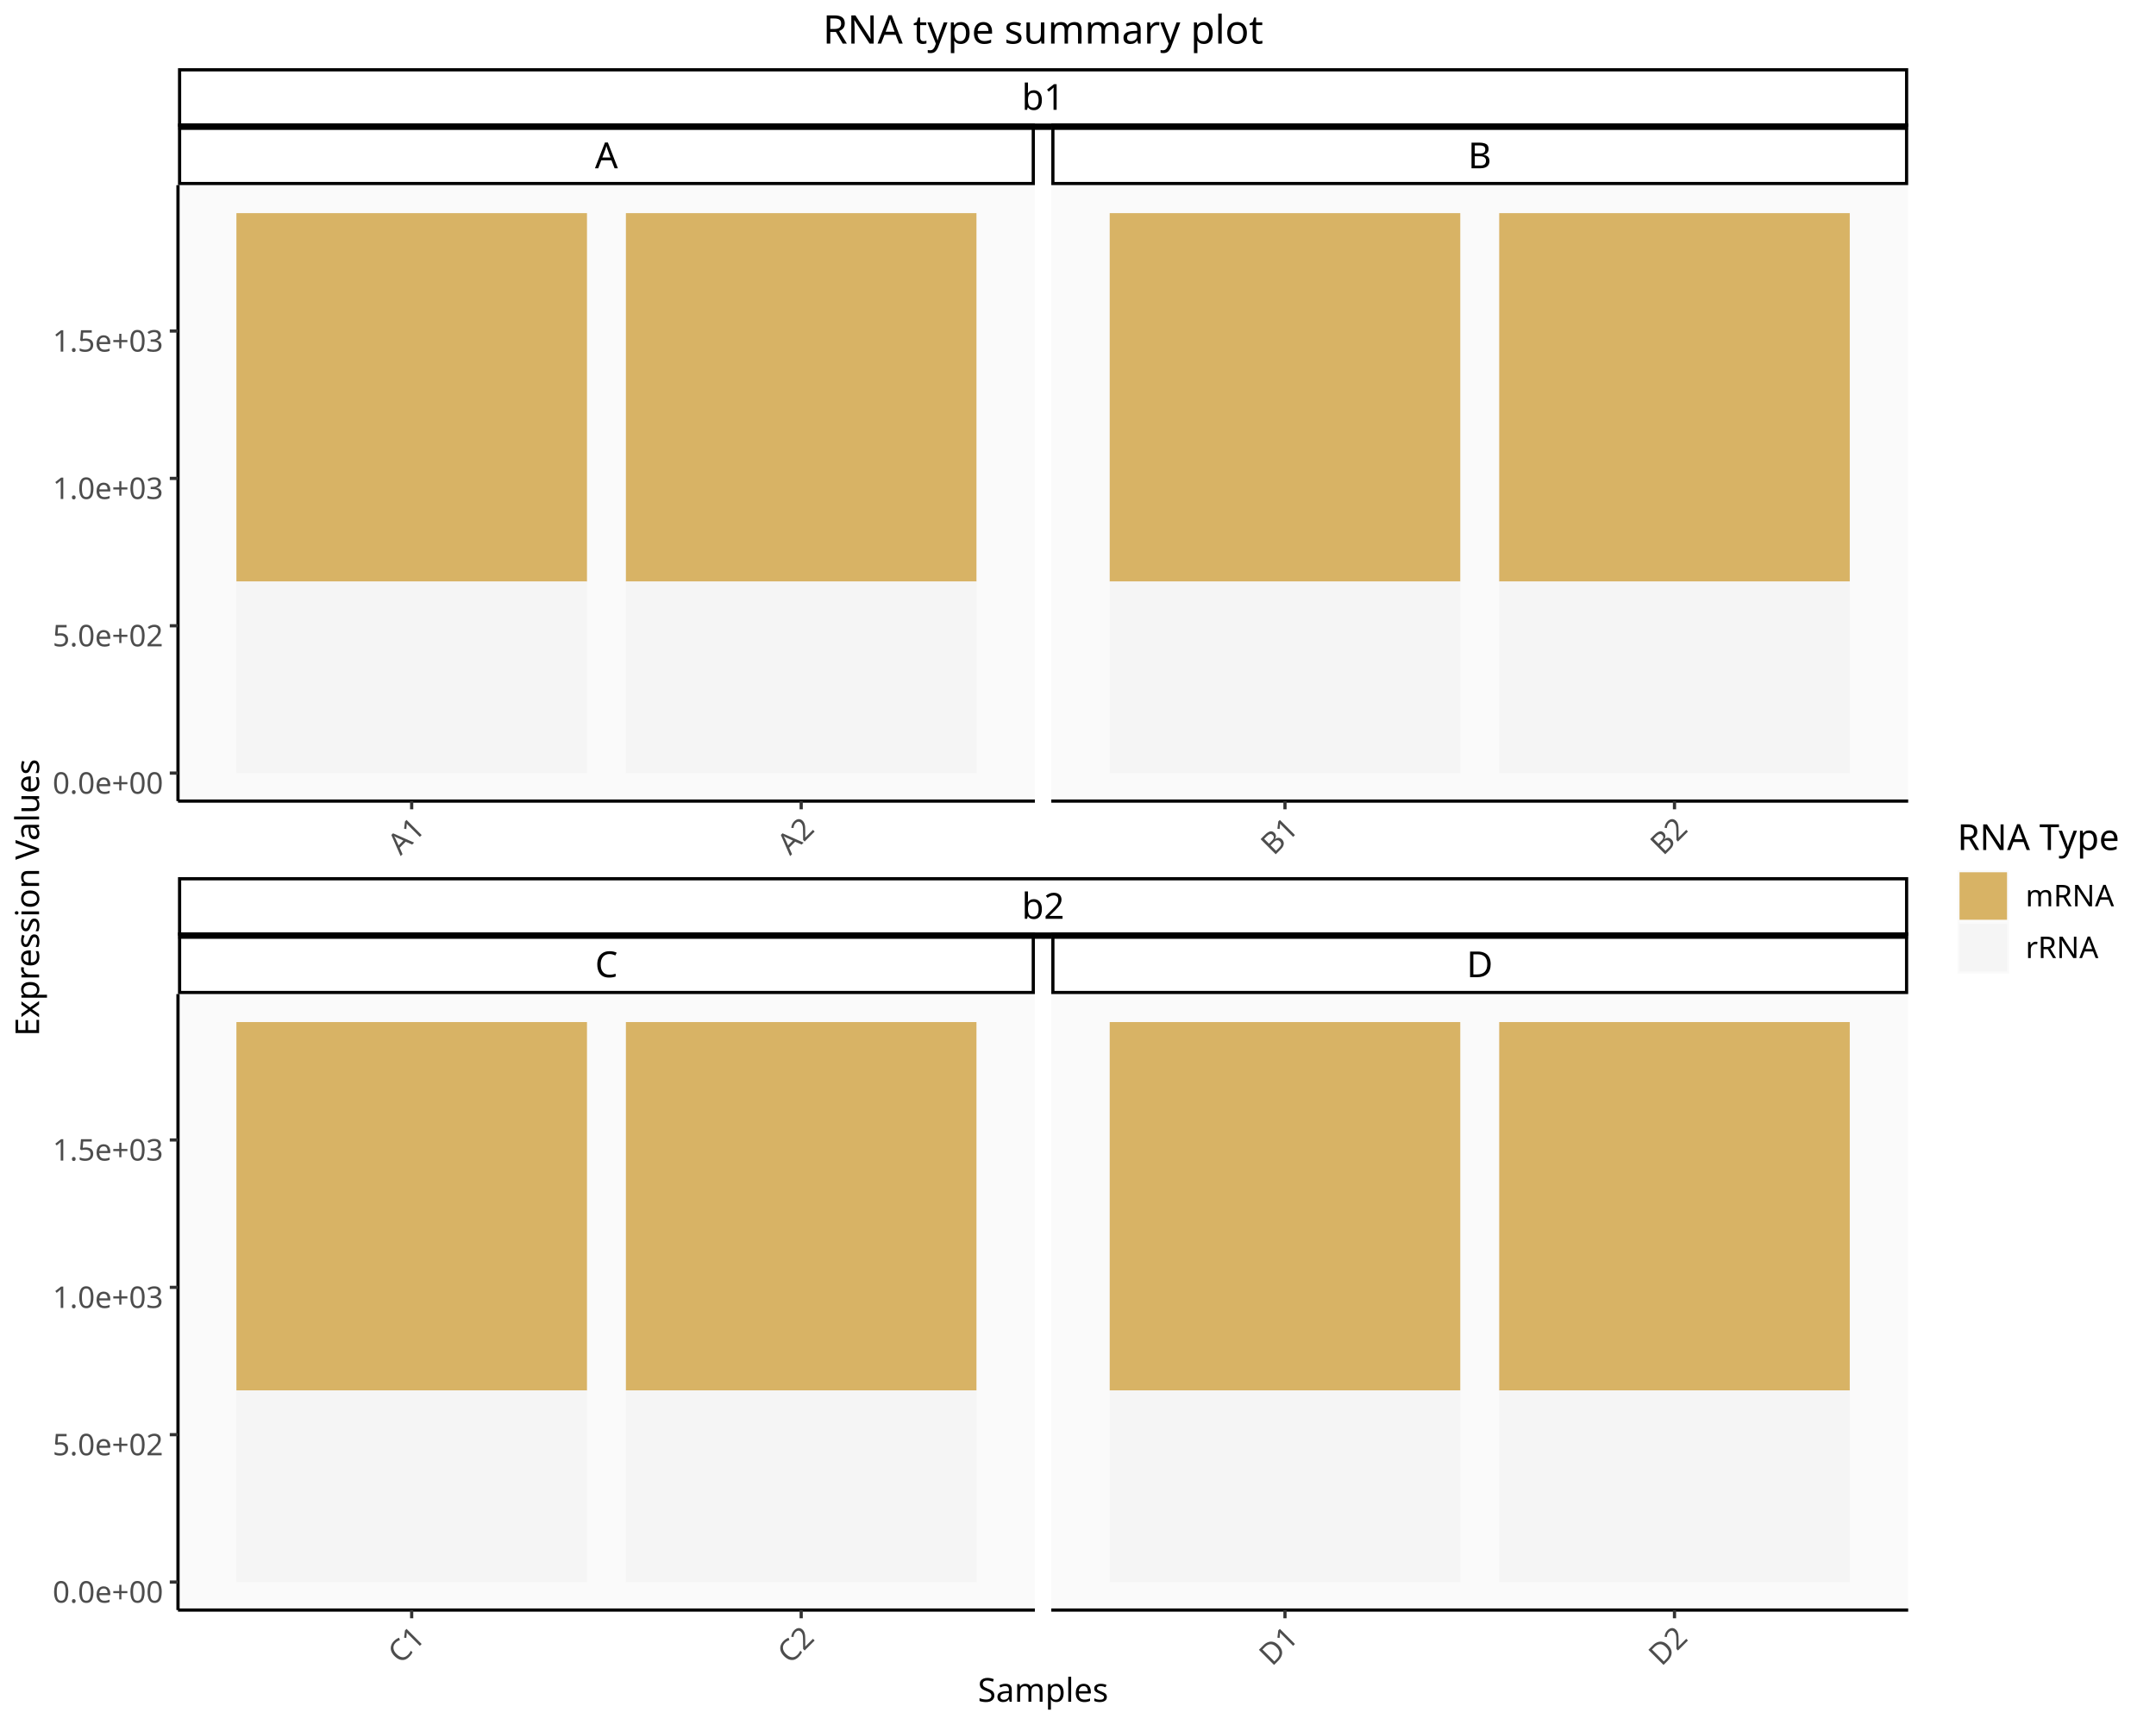
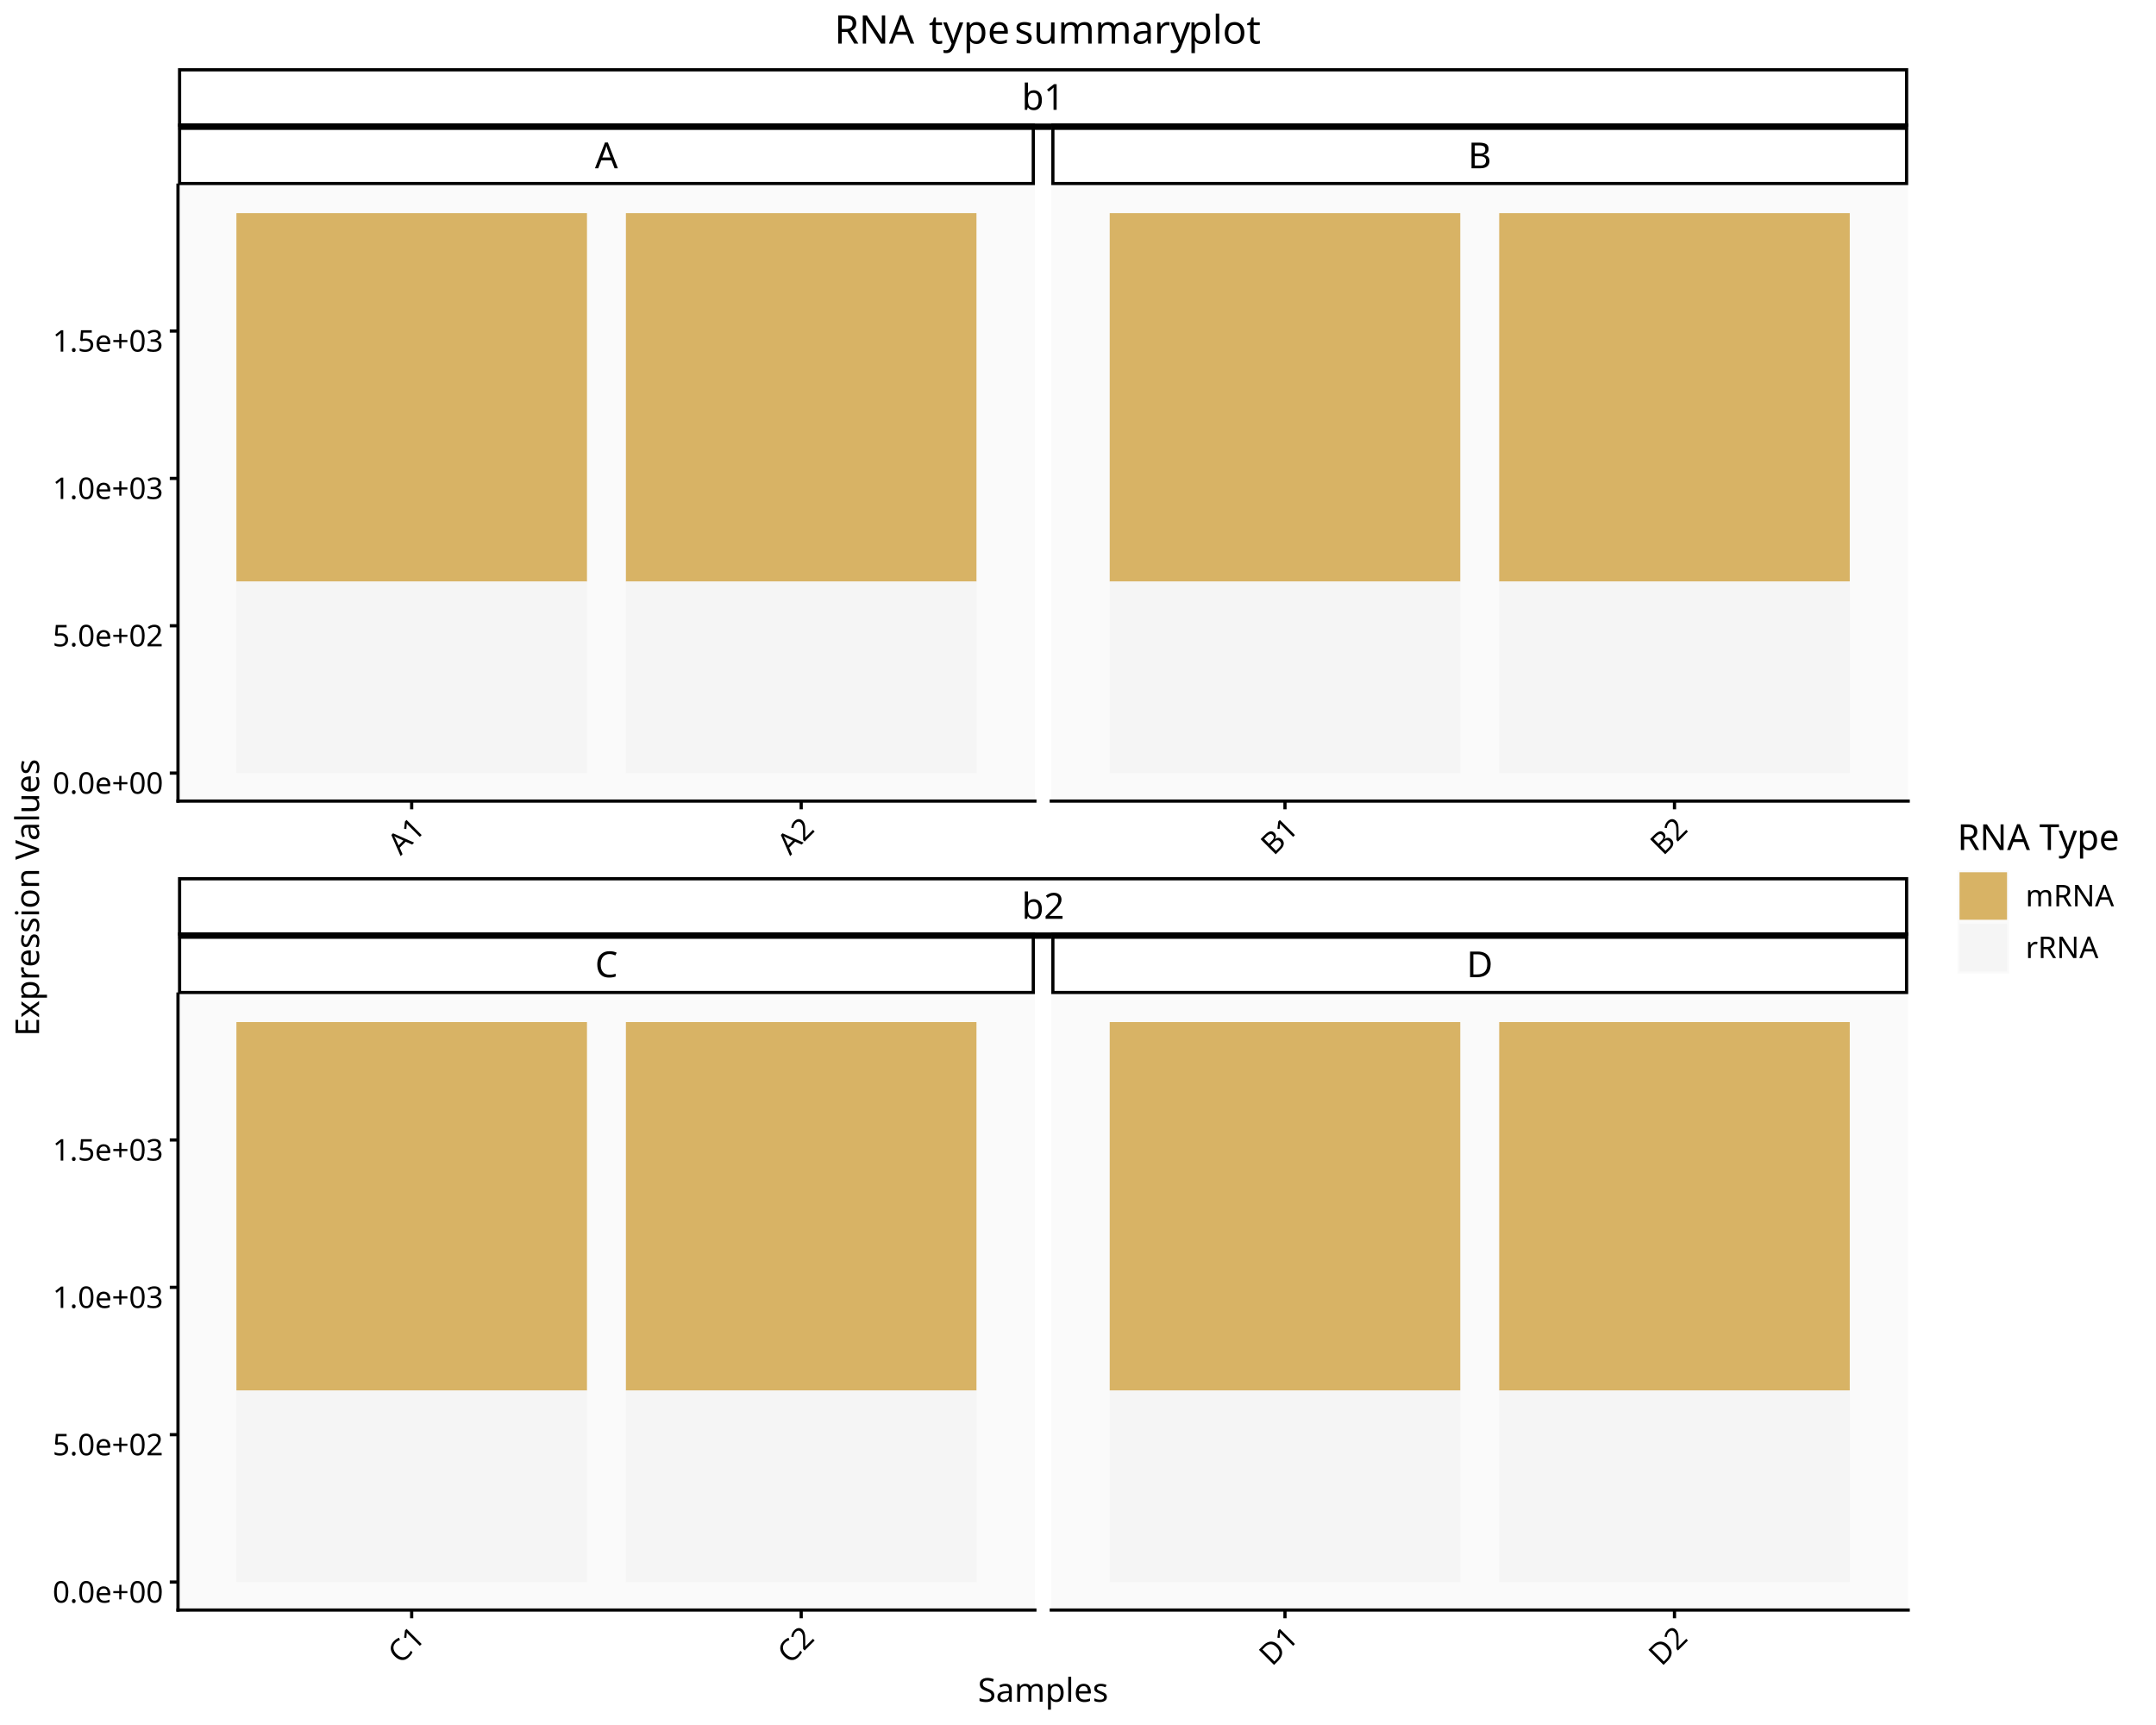
<svg xmlns="http://www.w3.org/2000/svg" class="svglite" data-engine-version="2.0" width="720.00pt" height="576.00pt" viewBox="0 0 720.00 576.00">
  <defs>
    <style type="text/css">
    .svglite line, .svglite polyline, .svglite polygon, .svglite path, .svglite rect, .svglite circle {
      fill: none;
      stroke: #000000;
      stroke-linecap: round;
      stroke-linejoin: round;
      stroke-miterlimit: 10.00;
    }
  </style>
  </defs>
  <rect width="100%" height="100%" style="stroke: none; fill: #FFFFFF;" />
  <defs>
    <clipPath id="cpMC4wMHw3MjAuMDB8MC4wMHw1NzYuMDA=">
      <rect x="0.00" y="0.00" width="720.00" height="576.00" />
    </clipPath>
  </defs>
  <g clip-path="url(#cpMC4wMHw3MjAuMDB8MC4wMHw1NzYuMDA=)">
    <rect x="-0" y="0.00" width="720.00" height="576.00" style="stroke-width: 1.07; stroke: #FFFFFF; fill: #FFFFFF;" />
  </g>
  <defs>
    <clipPath id="cpNTkuNDR8MzQ1LjYwfDYxLjgyfDI2Ny41MA==">
      <rect x="59.44" y="61.82" width="286.16" height="205.69" />
    </clipPath>
  </defs>
  <g clip-path="url(#cpNTkuNDR8MzQ1LjYwfDYxLjgyfDI2Ny41MA==)">
    <rect x="59.44" y="61.82" width="286.16" height="205.69" style="stroke-width: 1.07; stroke: none; fill: #FAFAFA;" />
    <rect x="78.95" y="71.17" width="117.07" height="123.02" style="stroke-width: 1.07; stroke: none; stroke-linecap: butt; stroke-linejoin: miter; fill: #D8B365;" />
    <rect x="209.02" y="71.17" width="117.07" height="123.02" style="stroke-width: 1.07; stroke: none; stroke-linecap: butt; stroke-linejoin: miter; fill: #D8B365;" />
    <rect x="78.95" y="194.18" width="117.07" height="63.97" style="stroke-width: 1.07; stroke: none; stroke-linecap: butt; stroke-linejoin: miter; fill: #F5F5F5;" />
    <rect x="209.02" y="194.18" width="117.07" height="63.97" style="stroke-width: 1.07; stroke: none; stroke-linecap: butt; stroke-linejoin: miter; fill: #F5F5F5;" />
  </g>
  <g clip-path="url(#cpMC4wMHw3MjAuMDB8MC4wMHw1NzYuMDA=)">
</g>
  <defs>
    <clipPath id="cpMzUxLjA4fDYzNy4yNHw2MS44MnwyNjcuNTA=">
      <rect x="351.08" y="61.82" width="286.16" height="205.69" />
    </clipPath>
  </defs>
  <g clip-path="url(#cpMzUxLjA4fDYzNy4yNHw2MS44MnwyNjcuNTA=)">
    <rect x="351.08" y="61.82" width="286.16" height="205.69" style="stroke-width: 1.07; stroke: none; fill: #FAFAFA;" />
    <rect x="370.59" y="71.17" width="117.07" height="123.02" style="stroke-width: 1.07; stroke: none; stroke-linecap: butt; stroke-linejoin: miter; fill: #D8B365;" />
    <rect x="500.66" y="71.17" width="117.07" height="123.02" style="stroke-width: 1.07; stroke: none; stroke-linecap: butt; stroke-linejoin: miter; fill: #D8B365;" />
    <rect x="370.59" y="194.18" width="117.07" height="63.97" style="stroke-width: 1.07; stroke: none; stroke-linecap: butt; stroke-linejoin: miter; fill: #F5F5F5;" />
    <rect x="500.66" y="194.18" width="117.07" height="63.97" style="stroke-width: 1.07; stroke: none; stroke-linecap: butt; stroke-linejoin: miter; fill: #F5F5F5;" />
  </g>
  <g clip-path="url(#cpMC4wMHw3MjAuMDB8MC4wMHw1NzYuMDA=)">
</g>
  <defs>
    <clipPath id="cpNTkuNDR8MzQ1LjYwfDMzMS45M3w1MzcuNjI=">
      <rect x="59.44" y="331.93" width="286.16" height="205.69" />
    </clipPath>
  </defs>
  <g clip-path="url(#cpNTkuNDR8MzQ1LjYwfDMzMS45M3w1MzcuNjI=)">
    <rect x="59.44" y="331.93" width="286.16" height="205.69" style="stroke-width: 1.07; stroke: none; fill: #FAFAFA;" />
    <rect x="78.95" y="341.28" width="117.07" height="123.02" style="stroke-width: 1.07; stroke: none; stroke-linecap: butt; stroke-linejoin: miter; fill: #D8B365;" />
    <rect x="209.02" y="341.28" width="117.07" height="123.02" style="stroke-width: 1.07; stroke: none; stroke-linecap: butt; stroke-linejoin: miter; fill: #D8B365;" />
    <rect x="78.95" y="464.30" width="117.07" height="63.97" style="stroke-width: 1.07; stroke: none; stroke-linecap: butt; stroke-linejoin: miter; fill: #F5F5F5;" />
    <rect x="209.02" y="464.30" width="117.07" height="63.97" style="stroke-width: 1.07; stroke: none; stroke-linecap: butt; stroke-linejoin: miter; fill: #F5F5F5;" />
  </g>
  <g clip-path="url(#cpMC4wMHw3MjAuMDB8MC4wMHw1NzYuMDA=)">
</g>
  <defs>
    <clipPath id="cpMzUxLjA4fDYzNy4yNHwzMzEuOTN8NTM3LjYy">
      <rect x="351.08" y="331.93" width="286.16" height="205.69" />
    </clipPath>
  </defs>
  <g clip-path="url(#cpMzUxLjA4fDYzNy4yNHwzMzEuOTN8NTM3LjYy)">
    <rect x="351.08" y="331.93" width="286.16" height="205.69" style="stroke-width: 1.07; stroke: none; fill: #FAFAFA;" />
    <rect x="370.59" y="341.28" width="117.07" height="123.02" style="stroke-width: 1.07; stroke: none; stroke-linecap: butt; stroke-linejoin: miter; fill: #D8B365;" />
    <rect x="500.66" y="341.28" width="117.07" height="123.02" style="stroke-width: 1.07; stroke: none; stroke-linecap: butt; stroke-linejoin: miter; fill: #D8B365;" />
    <rect x="370.59" y="464.30" width="117.07" height="63.97" style="stroke-width: 1.07; stroke: none; stroke-linecap: butt; stroke-linejoin: miter; fill: #F5F5F5;" />
    <rect x="500.66" y="464.30" width="117.07" height="63.97" style="stroke-width: 1.07; stroke: none; stroke-linecap: butt; stroke-linejoin: miter; fill: #F5F5F5;" />
  </g>
  <g clip-path="url(#cpMC4wMHw3MjAuMDB8MC4wMHw1NzYuMDA=)">
</g>
  <defs>
    <clipPath id="cpNTkuNDR8NjM3LjI0fDIyLjc4fDYxLjgy">
      <rect x="59.44" y="22.78" width="577.81" height="39.03" />
    </clipPath>
  </defs>
  <g clip-path="url(#cpNTkuNDR8NjM3LjI0fDIyLjc4fDYxLjgy)">
    <rect x="59.44" y="22.78" width="577.81" height="19.52" style="stroke-width: 2.13; fill: #FFFFFF;" />
    <text x="348.34" y="36.67" text-anchor="middle" style="font-size: 12.00px; font-family: sans;" textLength="13.35px" lengthAdjust="spacingAndGlyphs">b1</text>
  </g>
  <g clip-path="url(#cpMC4wMHw3MjAuMDB8MC4wMHw1NzYuMDA=)">
</g>
  <defs>
    <clipPath id="cpNTkuNDR8NjM3LjI0fDI5Mi45MHwzMzEuOTM=">
      <rect x="59.44" y="292.90" width="577.81" height="39.03" />
    </clipPath>
  </defs>
  <g clip-path="url(#cpNTkuNDR8NjM3LjI0fDI5Mi45MHwzMzEuOTM=)">
    <rect x="59.44" y="292.90" width="577.81" height="19.52" style="stroke-width: 2.13; fill: #FFFFFF;" />
    <text x="348.34" y="306.79" text-anchor="middle" style="font-size: 12.00px; font-family: sans;" textLength="13.35px" lengthAdjust="spacingAndGlyphs">b2</text>
  </g>
  <g clip-path="url(#cpMC4wMHw3MjAuMDB8MC4wMHw1NzYuMDA=)">
</g>
  <defs>
    <clipPath id="cpNTkuNDR8MzQ1LjYwfDIyLjc4fDYxLjgy">
      <rect x="59.44" y="22.78" width="286.16" height="39.03" />
    </clipPath>
  </defs>
  <g clip-path="url(#cpNTkuNDR8MzQ1LjYwfDIyLjc4fDYxLjgy)">
    <rect x="59.44" y="42.30" width="286.16" height="19.52" style="stroke-width: 2.13; fill: #FFFFFF;" />
    <text x="202.52" y="56.19" text-anchor="middle" style="font-size: 12.00px; font-family: sans;" textLength="8.01px" lengthAdjust="spacingAndGlyphs">A</text>
  </g>
  <g clip-path="url(#cpMC4wMHw3MjAuMDB8MC4wMHw1NzYuMDA=)">
</g>
  <defs>
    <clipPath id="cpMzUxLjA4fDYzNy4yNHwyMi43OHw2MS44Mg==">
      <rect x="351.08" y="22.78" width="286.16" height="39.03" />
    </clipPath>
  </defs>
  <g clip-path="url(#cpMzUxLjA4fDYzNy4yNHwyMi43OHw2MS44Mg==)">
    <rect x="351.08" y="42.30" width="286.16" height="19.52" style="stroke-width: 2.13; fill: #FFFFFF;" />
    <text x="494.16" y="56.19" text-anchor="middle" style="font-size: 12.00px; font-family: sans;" textLength="8.01px" lengthAdjust="spacingAndGlyphs">B</text>
  </g>
  <g clip-path="url(#cpMC4wMHw3MjAuMDB8MC4wMHw1NzYuMDA=)">
</g>
  <defs>
    <clipPath id="cpNTkuNDR8MzQ1LjYwfDI5Mi45MHwzMzEuOTM=">
      <rect x="59.44" y="292.90" width="286.16" height="39.03" />
    </clipPath>
  </defs>
  <g clip-path="url(#cpNTkuNDR8MzQ1LjYwfDI5Mi45MHwzMzEuOTM=)">
    <rect x="59.44" y="312.42" width="286.16" height="19.52" style="stroke-width: 2.13; fill: #FFFFFF;" />
    <text x="202.52" y="326.30" text-anchor="middle" style="font-size: 12.00px; font-family: sans;" textLength="8.67px" lengthAdjust="spacingAndGlyphs">C</text>
  </g>
  <g clip-path="url(#cpMC4wMHw3MjAuMDB8MC4wMHw1NzYuMDA=)">
</g>
  <defs>
    <clipPath id="cpMzUxLjA4fDYzNy4yNHwyOTIuOTB8MzMxLjkz">
      <rect x="351.08" y="292.90" width="286.16" height="39.03" />
    </clipPath>
  </defs>
  <g clip-path="url(#cpMzUxLjA4fDYzNy4yNHwyOTIuOTB8MzMxLjkz)">
    <rect x="351.08" y="312.42" width="286.16" height="19.52" style="stroke-width: 2.13; fill: #FFFFFF;" />
    <text x="494.16" y="326.30" text-anchor="middle" style="font-size: 12.00px; font-family: sans;" textLength="8.67px" lengthAdjust="spacingAndGlyphs">D</text>
  </g>
  <g clip-path="url(#cpMC4wMHw3MjAuMDB8MC4wMHw1NzYuMDA=)">
-     <polyline points="59.44,537.62 345.60,537.62 " style="stroke-width: 1.07; stroke-linecap: butt;" />
-     <polyline points="137.48,540.36 137.48,537.62 " style="stroke-width: 1.07; stroke: #333333; stroke-linecap: butt;" />
-     <polyline points="267.56,540.36 267.56,537.62 " style="stroke-width: 1.07; stroke: #333333; stroke-linecap: butt;" />
-     <text transform="translate(142.35,547.42) rotate(-45)" text-anchor="end" style="font-size: 10.00px; fill: #4D4D4D; font-family: sans;" textLength="12.79px" lengthAdjust="spacingAndGlyphs">C1</text>
-     <text transform="translate(272.42,547.42) rotate(-45)" text-anchor="end" style="font-size: 10.00px; fill: #4D4D4D; font-family: sans;" textLength="12.79px" lengthAdjust="spacingAndGlyphs">C2</text>
-     <polyline points="351.08,537.62 637.24,537.62 " style="stroke-width: 1.07; stroke-linecap: butt;" />
-     <polyline points="429.12,540.36 429.12,537.62 " style="stroke-width: 1.07; stroke: #333333; stroke-linecap: butt;" />
-     <polyline points="559.20,540.36 559.20,537.62 " style="stroke-width: 1.07; stroke: #333333; stroke-linecap: butt;" />
-     <text transform="translate(433.99,547.42) rotate(-45)" text-anchor="end" style="font-size: 10.00px; fill: #4D4D4D; font-family: sans;" textLength="12.79px" lengthAdjust="spacingAndGlyphs">D1</text>
-     <text transform="translate(564.06,547.42) rotate(-45)" text-anchor="end" style="font-size: 10.00px; fill: #4D4D4D; font-family: sans;" textLength="12.79px" lengthAdjust="spacingAndGlyphs">D2</text>
-     <polyline points="59.44,267.50 345.60,267.50 " style="stroke-width: 1.07; stroke-linecap: butt;" />
-     <polyline points="137.48,270.24 137.48,267.50 " style="stroke-width: 1.07; stroke: #333333; stroke-linecap: butt;" />
-     <polyline points="267.56,270.24 267.56,267.50 " style="stroke-width: 1.07; stroke: #333333; stroke-linecap: butt;" />
-     <text transform="translate(142.35,277.30) rotate(-45)" text-anchor="end" style="font-size: 10.00px; fill: #4D4D4D; font-family: sans;" textLength="12.23px" lengthAdjust="spacingAndGlyphs">A1</text>
-     <text transform="translate(272.42,277.30) rotate(-45)" text-anchor="end" style="font-size: 10.00px; fill: #4D4D4D; font-family: sans;" textLength="12.23px" lengthAdjust="spacingAndGlyphs">A2</text>
-     <polyline points="351.08,267.50 637.24,267.50 " style="stroke-width: 1.07; stroke-linecap: butt;" />
-     <polyline points="429.12,270.24 429.12,267.50 " style="stroke-width: 1.07; stroke: #333333; stroke-linecap: butt;" />
-     <polyline points="559.20,270.24 559.20,267.50 " style="stroke-width: 1.07; stroke: #333333; stroke-linecap: butt;" />
-     <text transform="translate(433.99,277.30) rotate(-45)" text-anchor="end" style="font-size: 10.00px; fill: #4D4D4D; font-family: sans;" textLength="12.23px" lengthAdjust="spacingAndGlyphs">B1</text>
-     <text transform="translate(564.06,277.30) rotate(-45)" text-anchor="end" style="font-size: 10.00px; fill: #4D4D4D; font-family: sans;" textLength="12.23px" lengthAdjust="spacingAndGlyphs">B2</text>
-     <polyline points="59.44,267.50 59.44,61.82 " style="stroke-width: 1.07; stroke-linecap: butt;" />
-     <text x="54.50" y="265.04" text-anchor="end" style="font-size: 10.00px; fill: #4D4D4D; font-family: sans;" textLength="36.43px" lengthAdjust="spacingAndGlyphs">0.0e+00</text>
-     <text x="54.50" y="215.83" text-anchor="end" style="font-size: 10.00px; fill: #4D4D4D; font-family: sans;" textLength="36.43px" lengthAdjust="spacingAndGlyphs">5.0e+02</text>
-     <text x="54.50" y="166.62" text-anchor="end" style="font-size: 10.00px; fill: #4D4D4D; font-family: sans;" textLength="36.43px" lengthAdjust="spacingAndGlyphs">1.0e+03</text>
-     <text x="54.50" y="117.41" text-anchor="end" style="font-size: 10.00px; fill: #4D4D4D; font-family: sans;" textLength="36.43px" lengthAdjust="spacingAndGlyphs">1.5e+03</text>
-     <polyline points="56.70,258.15 59.44,258.15 " style="stroke-width: 1.07; stroke: #333333; stroke-linecap: butt;" />
-     <polyline points="56.70,208.95 59.44,208.95 " style="stroke-width: 1.07; stroke: #333333; stroke-linecap: butt;" />
-     <polyline points="56.70,159.74 59.44,159.74 " style="stroke-width: 1.07; stroke: #333333; stroke-linecap: butt;" />
-     <polyline points="56.70,110.53 59.44,110.53 " style="stroke-width: 1.07; stroke: #333333; stroke-linecap: butt;" />
-     <polyline points="59.44,537.62 59.44,331.93 " style="stroke-width: 1.07; stroke-linecap: butt;" />
-     <text x="54.50" y="535.15" text-anchor="end" style="font-size: 10.00px; fill: #4D4D4D; font-family: sans;" textLength="36.43px" lengthAdjust="spacingAndGlyphs">0.0e+00</text>
-     <text x="54.50" y="485.95" text-anchor="end" style="font-size: 10.00px; fill: #4D4D4D; font-family: sans;" textLength="36.43px" lengthAdjust="spacingAndGlyphs">5.0e+02</text>
-     <text x="54.50" y="436.74" text-anchor="end" style="font-size: 10.00px; fill: #4D4D4D; font-family: sans;" textLength="36.43px" lengthAdjust="spacingAndGlyphs">1.0e+03</text>
-     <text x="54.50" y="387.53" text-anchor="end" style="font-size: 10.00px; fill: #4D4D4D; font-family: sans;" textLength="36.43px" lengthAdjust="spacingAndGlyphs">1.5e+03</text>
-     <polyline points="56.70,528.27 59.44,528.27 " style="stroke-width: 1.07; stroke: #333333; stroke-linecap: butt;" />
-     <polyline points="56.70,479.06 59.44,479.06 " style="stroke-width: 1.07; stroke: #333333; stroke-linecap: butt;" />
-     <polyline points="56.70,429.86 59.44,429.86 " style="stroke-width: 1.07; stroke: #333333; stroke-linecap: butt;" />
-     <polyline points="56.70,380.65 59.44,380.65 " style="stroke-width: 1.07; stroke: #333333; stroke-linecap: butt;" />
+     <polyline points="59.44,537.62 345.60,537.62 " style="stroke-width: 1.07; stroke-linecap: square;" />
+     <polyline points="137.48,540.36 137.48,537.62 " style="stroke-width: 1.07; stroke-linecap: butt;" />
+     <polyline points="267.56,540.36 267.56,537.62 " style="stroke-width: 1.07; stroke-linecap: butt;" />
+     <text transform="translate(142.35,547.42) rotate(-45)" text-anchor="end" style="font-size: 10.00px; font-family: sans;" textLength="12.79px" lengthAdjust="spacingAndGlyphs">C1</text>
+     <text transform="translate(272.42,547.42) rotate(-45)" text-anchor="end" style="font-size: 10.00px; font-family: sans;" textLength="12.79px" lengthAdjust="spacingAndGlyphs">C2</text>
+     <polyline points="351.08,537.62 637.24,537.62 " style="stroke-width: 1.07; stroke-linecap: square;" />
+     <polyline points="429.12,540.36 429.12,537.62 " style="stroke-width: 1.07; stroke-linecap: butt;" />
+     <polyline points="559.20,540.36 559.20,537.62 " style="stroke-width: 1.07; stroke-linecap: butt;" />
+     <text transform="translate(433.99,547.42) rotate(-45)" text-anchor="end" style="font-size: 10.00px; font-family: sans;" textLength="12.79px" lengthAdjust="spacingAndGlyphs">D1</text>
+     <text transform="translate(564.06,547.42) rotate(-45)" text-anchor="end" style="font-size: 10.00px; font-family: sans;" textLength="12.79px" lengthAdjust="spacingAndGlyphs">D2</text>
+     <polyline points="59.44,267.50 345.60,267.50 " style="stroke-width: 1.07; stroke-linecap: square;" />
+     <polyline points="137.48,270.24 137.48,267.50 " style="stroke-width: 1.07; stroke-linecap: butt;" />
+     <polyline points="267.56,270.24 267.56,267.50 " style="stroke-width: 1.07; stroke-linecap: butt;" />
+     <text transform="translate(142.35,277.30) rotate(-45)" text-anchor="end" style="font-size: 10.00px; font-family: sans;" textLength="12.23px" lengthAdjust="spacingAndGlyphs">A1</text>
+     <text transform="translate(272.42,277.30) rotate(-45)" text-anchor="end" style="font-size: 10.00px; font-family: sans;" textLength="12.23px" lengthAdjust="spacingAndGlyphs">A2</text>
+     <polyline points="351.08,267.50 637.24,267.50 " style="stroke-width: 1.07; stroke-linecap: square;" />
+     <polyline points="429.12,270.24 429.12,267.50 " style="stroke-width: 1.07; stroke-linecap: butt;" />
+     <polyline points="559.20,270.24 559.20,267.50 " style="stroke-width: 1.07; stroke-linecap: butt;" />
+     <text transform="translate(433.99,277.30) rotate(-45)" text-anchor="end" style="font-size: 10.00px; font-family: sans;" textLength="12.23px" lengthAdjust="spacingAndGlyphs">B1</text>
+     <text transform="translate(564.06,277.30) rotate(-45)" text-anchor="end" style="font-size: 10.00px; font-family: sans;" textLength="12.23px" lengthAdjust="spacingAndGlyphs">B2</text>
+     <polyline points="59.44,267.50 59.44,61.82 " style="stroke-width: 1.07; stroke-linecap: square;" />
+     <text x="54.50" y="265.04" text-anchor="end" style="font-size: 10.00px; font-family: sans;" textLength="36.43px" lengthAdjust="spacingAndGlyphs">0.0e+00</text>
+     <text x="54.50" y="215.83" text-anchor="end" style="font-size: 10.00px; font-family: sans;" textLength="36.43px" lengthAdjust="spacingAndGlyphs">5.0e+02</text>
+     <text x="54.50" y="166.62" text-anchor="end" style="font-size: 10.00px; font-family: sans;" textLength="36.43px" lengthAdjust="spacingAndGlyphs">1.0e+03</text>
+     <text x="54.50" y="117.41" text-anchor="end" style="font-size: 10.00px; font-family: sans;" textLength="36.43px" lengthAdjust="spacingAndGlyphs">1.5e+03</text>
+     <polyline points="56.70,258.15 59.44,258.15 " style="stroke-width: 1.07; stroke-linecap: butt;" />
+     <polyline points="56.70,208.95 59.44,208.95 " style="stroke-width: 1.07; stroke-linecap: butt;" />
+     <polyline points="56.70,159.74 59.44,159.74 " style="stroke-width: 1.07; stroke-linecap: butt;" />
+     <polyline points="56.70,110.53 59.44,110.53 " style="stroke-width: 1.07; stroke-linecap: butt;" />
+     <polyline points="59.44,537.62 59.44,331.93 " style="stroke-width: 1.07; stroke-linecap: square;" />
+     <text x="54.50" y="535.15" text-anchor="end" style="font-size: 10.00px; font-family: sans;" textLength="36.43px" lengthAdjust="spacingAndGlyphs">0.0e+00</text>
+     <text x="54.50" y="485.95" text-anchor="end" style="font-size: 10.00px; font-family: sans;" textLength="36.43px" lengthAdjust="spacingAndGlyphs">5.0e+02</text>
+     <text x="54.50" y="436.74" text-anchor="end" style="font-size: 10.00px; font-family: sans;" textLength="36.43px" lengthAdjust="spacingAndGlyphs">1.0e+03</text>
+     <text x="54.50" y="387.53" text-anchor="end" style="font-size: 10.00px; font-family: sans;" textLength="36.43px" lengthAdjust="spacingAndGlyphs">1.5e+03</text>
+     <polyline points="56.70,528.27 59.44,528.27 " style="stroke-width: 1.07; stroke-linecap: butt;" />
+     <polyline points="56.70,479.06 59.44,479.06 " style="stroke-width: 1.07; stroke-linecap: butt;" />
+     <polyline points="56.70,429.86 59.44,429.86 " style="stroke-width: 1.07; stroke-linecap: butt;" />
+     <polyline points="56.70,380.65 59.44,380.65 " style="stroke-width: 1.07; stroke-linecap: butt;" />
    <text x="348.34" y="568.24" text-anchor="middle" style="font-size: 11.00px; font-family: sans;" textLength="42.81px" lengthAdjust="spacingAndGlyphs">Samples</text>
    <text transform="translate(13.05,299.72) rotate(-90)" text-anchor="middle" style="font-size: 11.00px; font-family: sans;" textLength="91.13px" lengthAdjust="spacingAndGlyphs">Expression Values</text>
    <rect x="648.20" y="268.84" width="66.32" height="61.75" style="stroke-width: 1.07; stroke: none; fill: #FFFFFF;" />
    <text x="653.68" y="283.83" style="font-size: 12.00px; font-family: sans;" textLength="55.36px" lengthAdjust="spacingAndGlyphs">RNA Type</text>
    <rect x="653.68" y="290.55" width="17.28" height="17.28" style="stroke-width: 1.07; stroke: none; fill: #FAFAFA;" />
    <rect x="654.39" y="291.26" width="15.86" height="15.86" style="stroke-width: 1.07; stroke: none; stroke-linecap: butt; stroke-linejoin: miter; fill: #D8B365;" />
    <rect x="653.68" y="307.83" width="17.28" height="17.28" style="stroke-width: 1.07; stroke: none; fill: #FAFAFA;" />
    <rect x="654.39" y="308.54" width="15.86" height="15.86" style="stroke-width: 1.07; stroke: none; stroke-linecap: butt; stroke-linejoin: miter; fill: #F5F5F5;" />
    <text x="676.44" y="302.63" style="font-size: 10.00px; font-family: sans;" textLength="29.45px" lengthAdjust="spacingAndGlyphs">mRNA</text>
    <text x="676.44" y="319.91" style="font-size: 10.00px; font-family: sans;" textLength="24.45px" lengthAdjust="spacingAndGlyphs">rRNA</text>
-     <text x="348.34" y="14.56" text-anchor="middle" style="font-size: 13.20px; font-family: sans;" textLength="139.41px" lengthAdjust="spacingAndGlyphs">RNA type summary plot</text>
+     <text x="278.64" y="14.56" style="font-size: 13.20px; font-family: sans;" textLength="27.88px" lengthAdjust="spacingAndGlyphs">RNA</text>
+     <text x="310.18" y="14.56" style="font-size: 13.20px; font-family: sans;" textLength="24.96px" lengthAdjust="spacingAndGlyphs">type</text>
+     <text x="338.80" y="14.56" style="font-size: 13.20px; font-family: sans;" textLength="54.29px" lengthAdjust="spacingAndGlyphs">summary</text>
+     <text x="396.76" y="14.56" style="font-size: 13.20px; font-family: sans;" textLength="21.28px" lengthAdjust="spacingAndGlyphs">plot</text>
  </g>
</svg>
